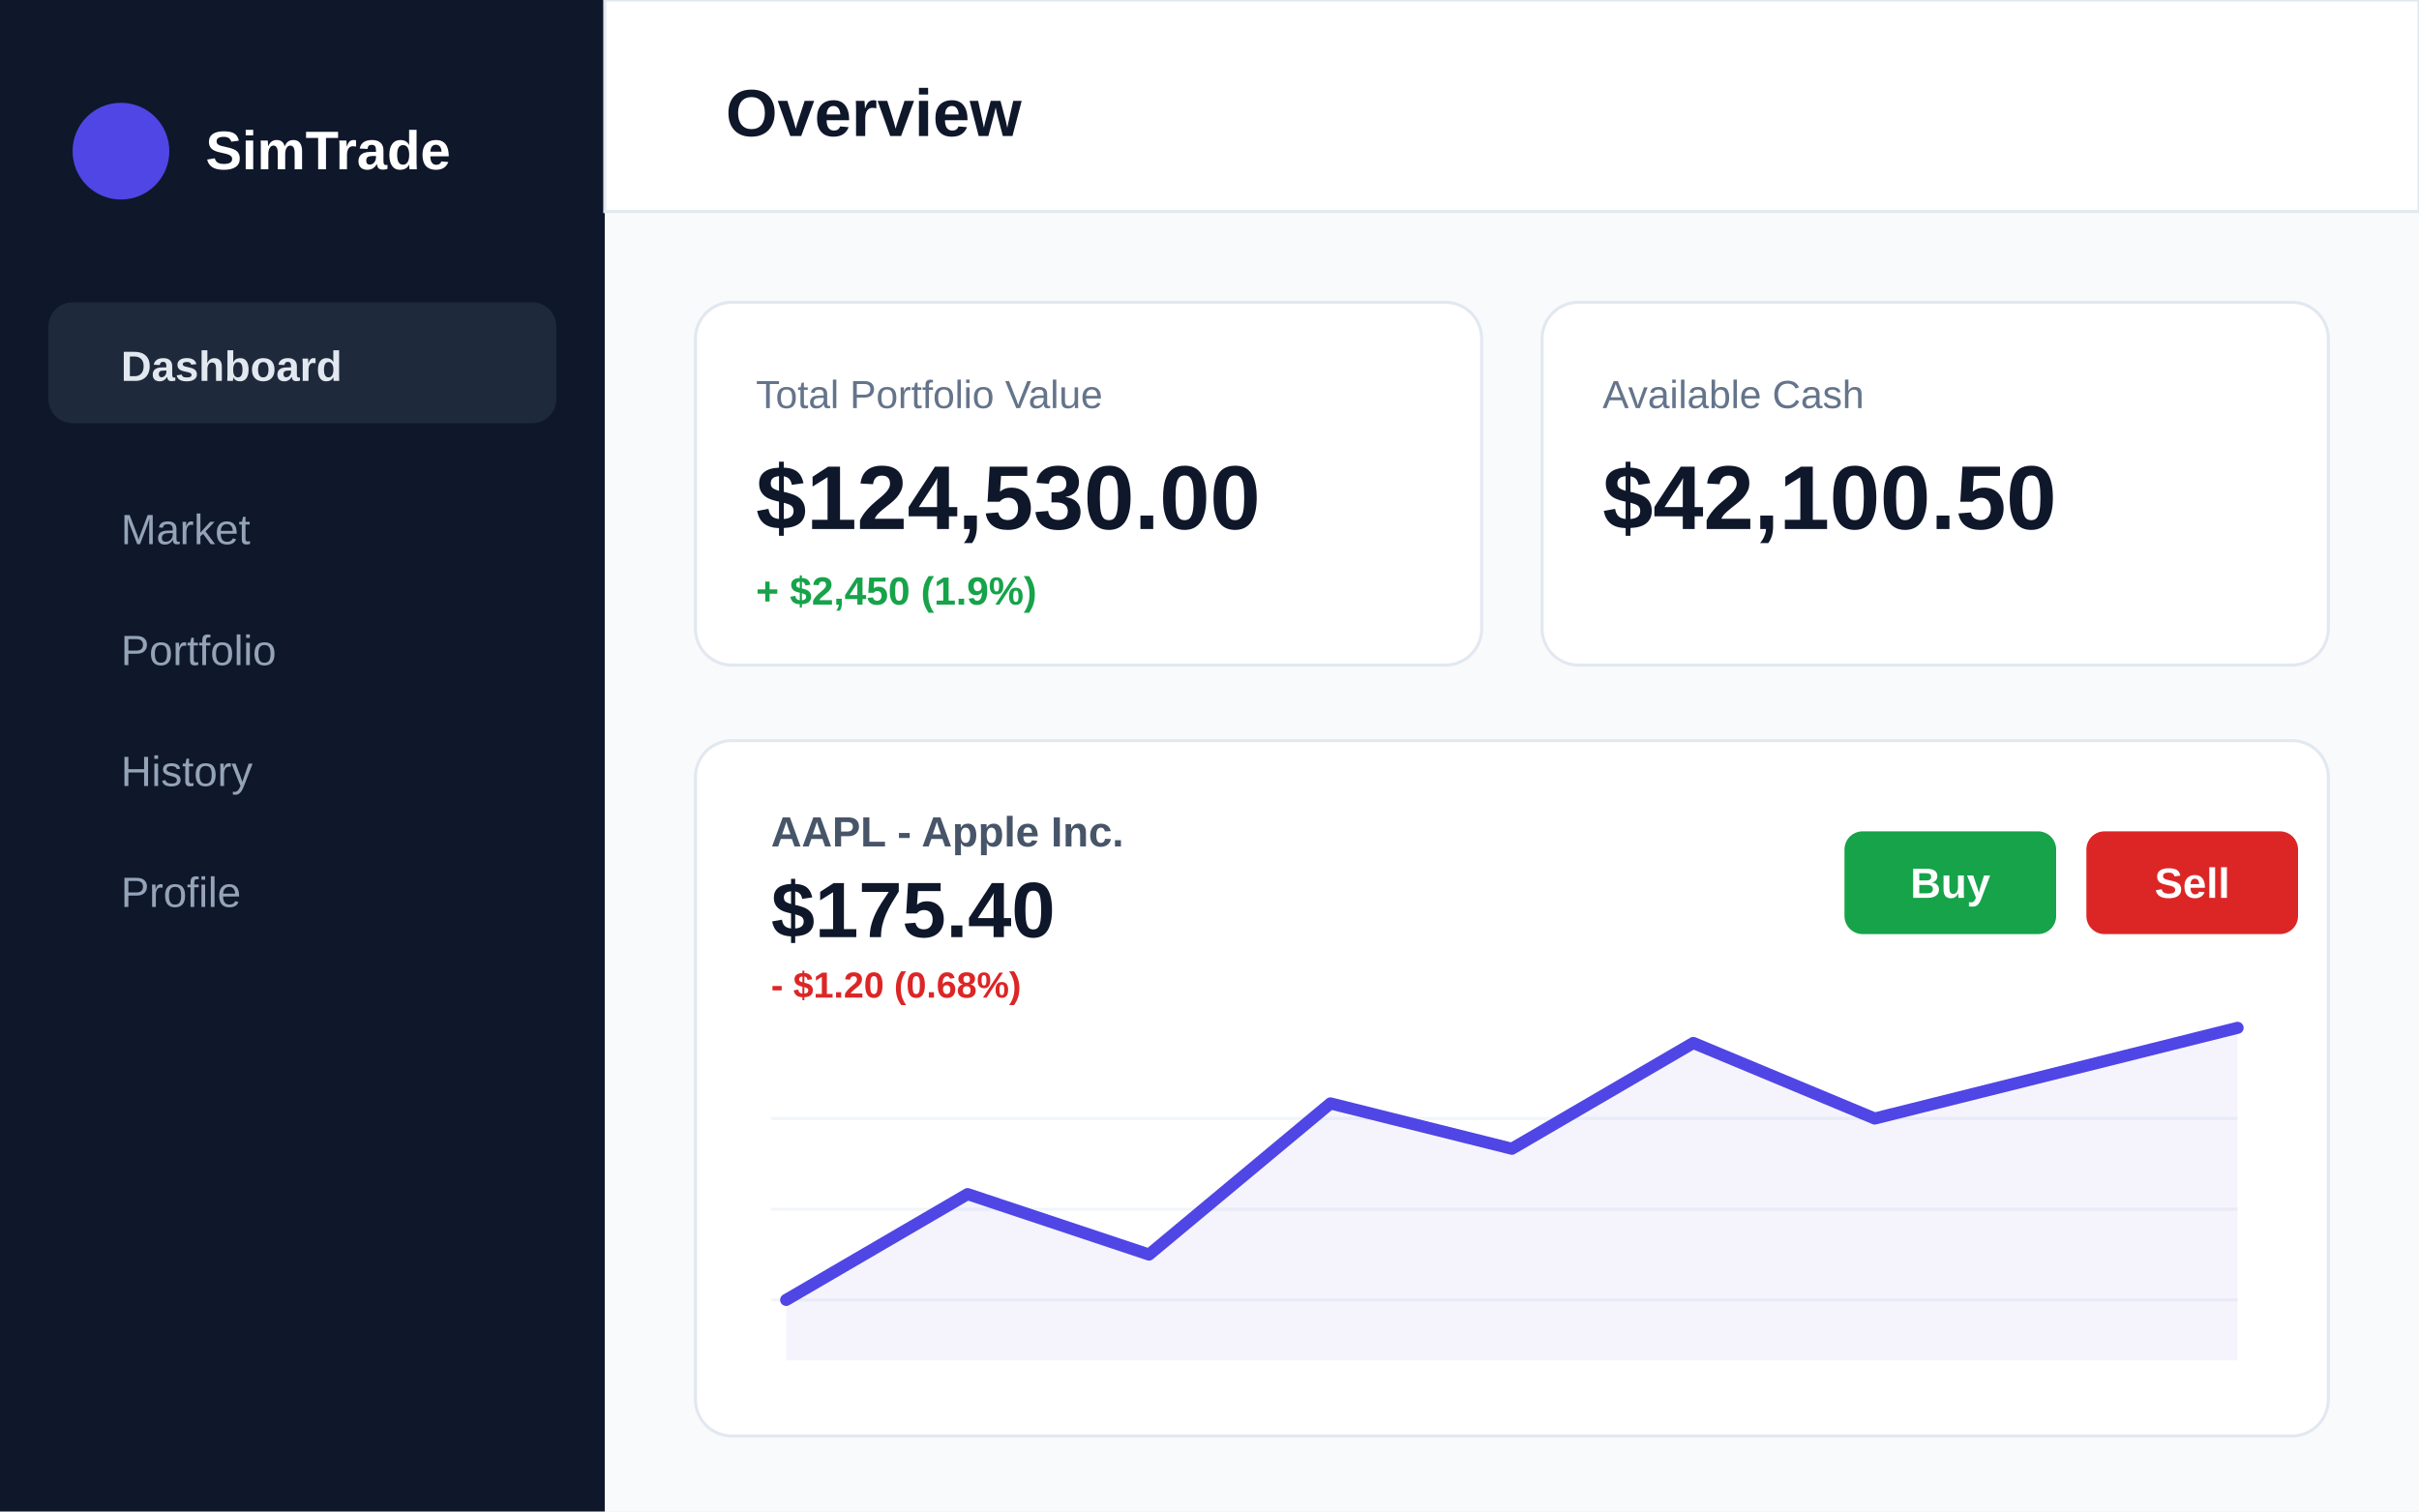
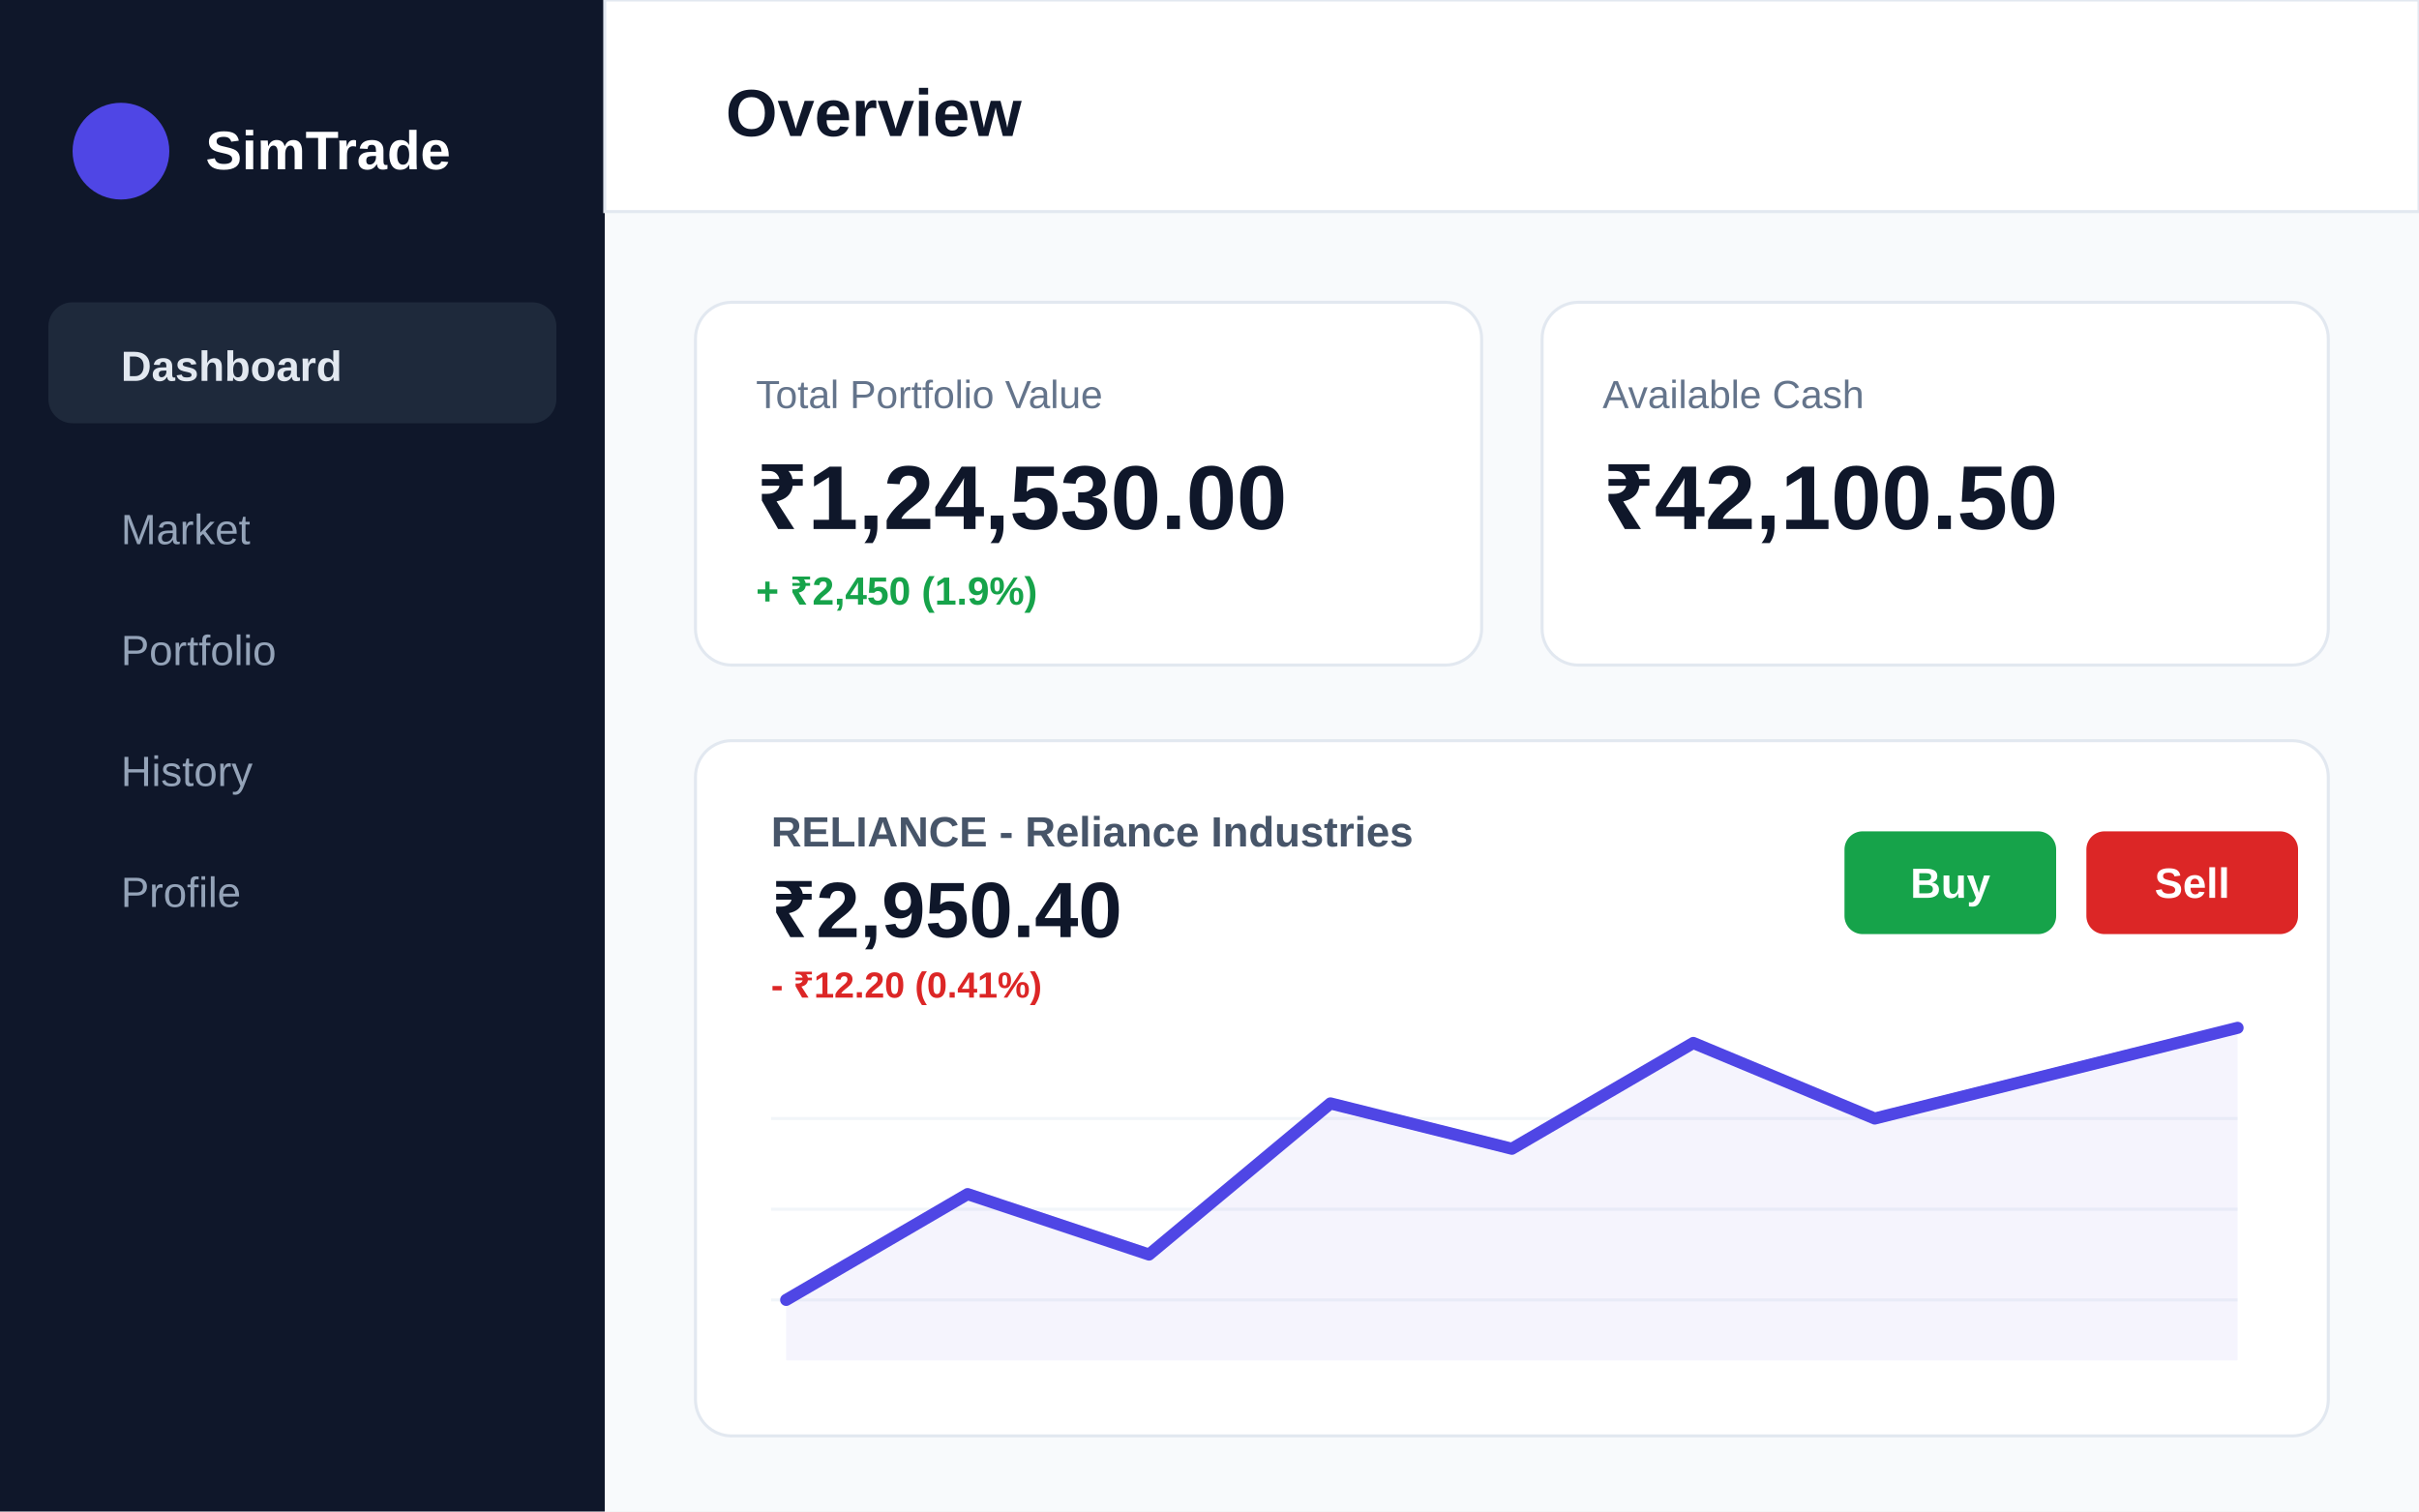
<svg xmlns="http://www.w3.org/2000/svg" viewBox="0 0 800 500" width="800" height="500">
  <defs>
    <style>
      .bg { fill: #F8FAFC; }
      .panel { fill: #FFFFFF; rx: 12; stroke: #E2E8F0; stroke-width: 1; }
      .chart-line { fill: none; stroke: #4F46E5; stroke-width: 4; stroke-linecap: round; stroke-linejoin: round; }
    </style>
  </defs>
  <rect width="800" height="500" class="bg" />
  <rect x="0" y="0" width="200" height="500" fill="#0F172A" />
  <circle cx="40" cy="50" r="16" fill="#4F46E5" />
  <text x="68" y="56" font-family="Arial, Helvetica, sans-serif" font-size="18" font-weight="bold" fill="#FFFFFF">SimTrade</text>
  <rect x="16" y="100" width="168" height="40" rx="8" fill="#1E293B" />
  <text x="40" y="126" font-family="Arial, Helvetica, sans-serif" font-size="14" font-weight="bold" fill="#E2E8F0">Dashboard</text>
  <text x="40" y="180" font-family="Arial, Helvetica, sans-serif" font-size="14" fill="#94A3B8">Market</text>
  <text x="40" y="220" font-family="Arial, Helvetica, sans-serif" font-size="14" fill="#94A3B8">Portfolio</text>
  <text x="40" y="260" font-family="Arial, Helvetica, sans-serif" font-size="14" fill="#94A3B8">History</text>
  <text x="40" y="300" font-family="Arial, Helvetica, sans-serif" font-size="14" fill="#94A3B8">Profile</text>
  <rect x="200" y="0" width="600" height="70" fill="#FFFFFF" stroke="#E2E8F0" stroke-width="1" />
  <text x="240" y="45" font-family="Arial, Helvetica, sans-serif" font-size="22" font-weight="bold" fill="#0F172A">Overview</text>
  <rect x="230" y="100" width="260" height="120" class="panel" />
  <text x="250" y="135" font-family="Arial, Helvetica, sans-serif" font-size="13" fill="#64748B">Total Portfolio Value</text>
-   <text x="250" y="175" font-family="Arial, Helvetica, sans-serif" font-size="30" font-weight="bold" fill="#0F172A">$124,530.00</text>
-   <text x="250" y="200" font-family="Arial, Helvetica, sans-serif" font-size="13" font-weight="bold" fill="#16A34A">+ $2,450 (1.9%)</text>
+   <text x="250" y="175" font-family="Arial, Helvetica, sans-serif" font-size="30" font-weight="bold" fill="#0F172A">₹1,24,530.00</text>
+   <text x="250" y="200" font-family="Arial, Helvetica, sans-serif" font-size="13" font-weight="bold" fill="#16A34A">+ ₹2,450 (1.9%)</text>
  <rect x="510" y="100" width="260" height="120" class="panel" />
  <text x="530" y="135" font-family="Arial, Helvetica, sans-serif" font-size="13" fill="#64748B">Available Cash</text>
-   <text x="530" y="175" font-family="Arial, Helvetica, sans-serif" font-size="30" font-weight="bold" fill="#0F172A">$42,100.50</text>
+   <text x="530" y="175" font-family="Arial, Helvetica, sans-serif" font-size="30" font-weight="bold" fill="#0F172A">₹42,100.50</text>
  <rect x="230" y="245" width="540" height="230" class="panel" />
-   <text x="255" y="280" font-family="Arial, Helvetica, sans-serif" font-size="14" font-weight="bold" fill="#475569">AAPL - Apple Inc.</text>
-   <text x="255" y="310" font-family="Arial, Helvetica, sans-serif" font-size="26" font-weight="bold" fill="#0F172A">$175.40</text>
-   <text x="255" y="330" font-family="Arial, Helvetica, sans-serif" font-size="12" font-weight="bold" fill="#DC2626">- $1.20 (0.68%)</text>
+   <text x="255" y="280" font-family="Arial, Helvetica, sans-serif" font-size="14" font-weight="bold" fill="#475569">RELIANCE - Reliance Industries</text>
+   <text x="255" y="310" font-family="Arial, Helvetica, sans-serif" font-size="26" font-weight="bold" fill="#0F172A">₹2,950.40</text>
+   <text x="255" y="330" font-family="Arial, Helvetica, sans-serif" font-size="12" font-weight="bold" fill="#DC2626">- ₹12.20 (0.41%)</text>
  <rect x="610" y="275" width="70" height="34" rx="6" fill="#16A34A" />
  <text x="645" y="297" font-family="Arial, Helvetica, sans-serif" font-size="14" font-weight="bold" fill="#FFFFFF" text-anchor="middle">Buy</text>
  <rect x="690" y="275" width="70" height="34" rx="6" fill="#DC2626" />
  <text x="725" y="297" font-family="Arial, Helvetica, sans-serif" font-size="14" font-weight="bold" fill="#FFFFFF" text-anchor="middle">Sell</text>
  <line x1="255" y1="370" x2="740" y2="370" stroke="#F1F5F9" stroke-width="1" />
  <line x1="255" y1="400" x2="740" y2="400" stroke="#F1F5F9" stroke-width="1" />
  <line x1="255" y1="430" x2="740" y2="430" stroke="#F1F5F9" stroke-width="1" />
  <path d="M 260 430 L 320 395 L 380 415 L 440 365 L 500 380 L 560 345 L 620 370 L 680 355 L 740 340" class="chart-line" />
  <path d="M 260 430 L 320 395 L 380 415 L 440 365 L 500 380 L 560 345 L 620 370 L 680 355 L 740 340 L 740 450 L 260 450 Z" fill="#4F46E5" opacity="0.06" />
</svg>
